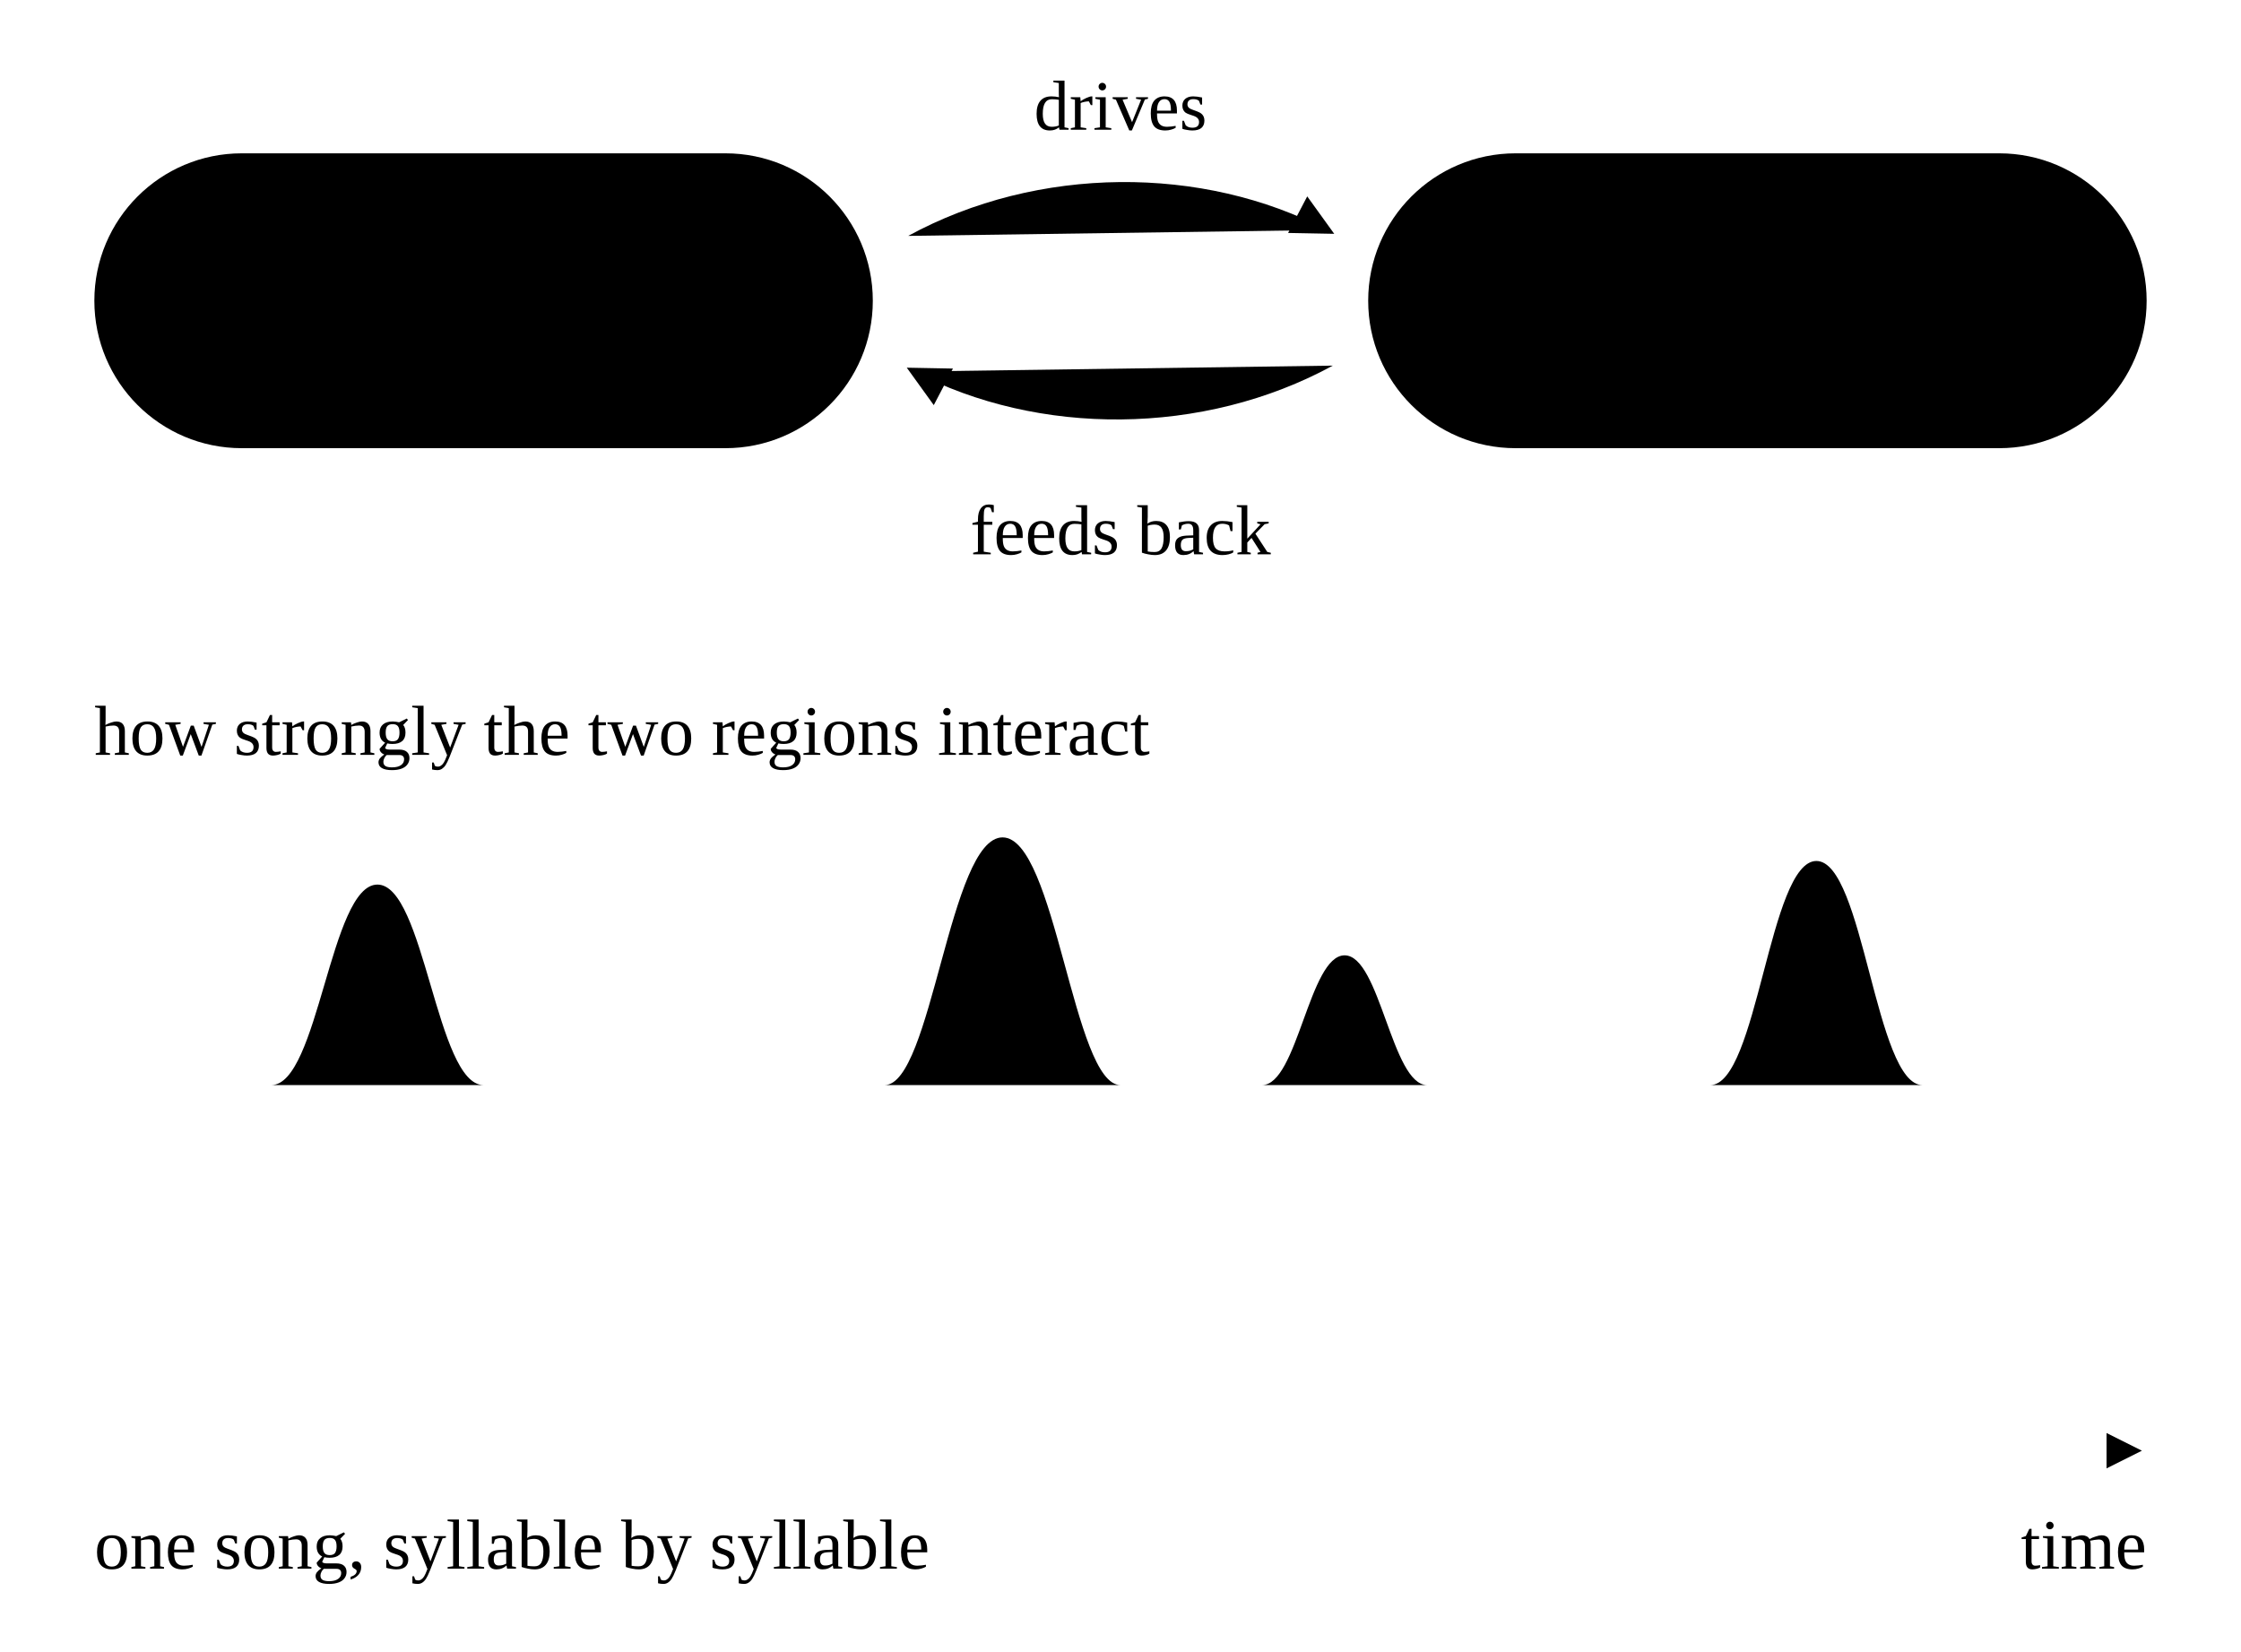
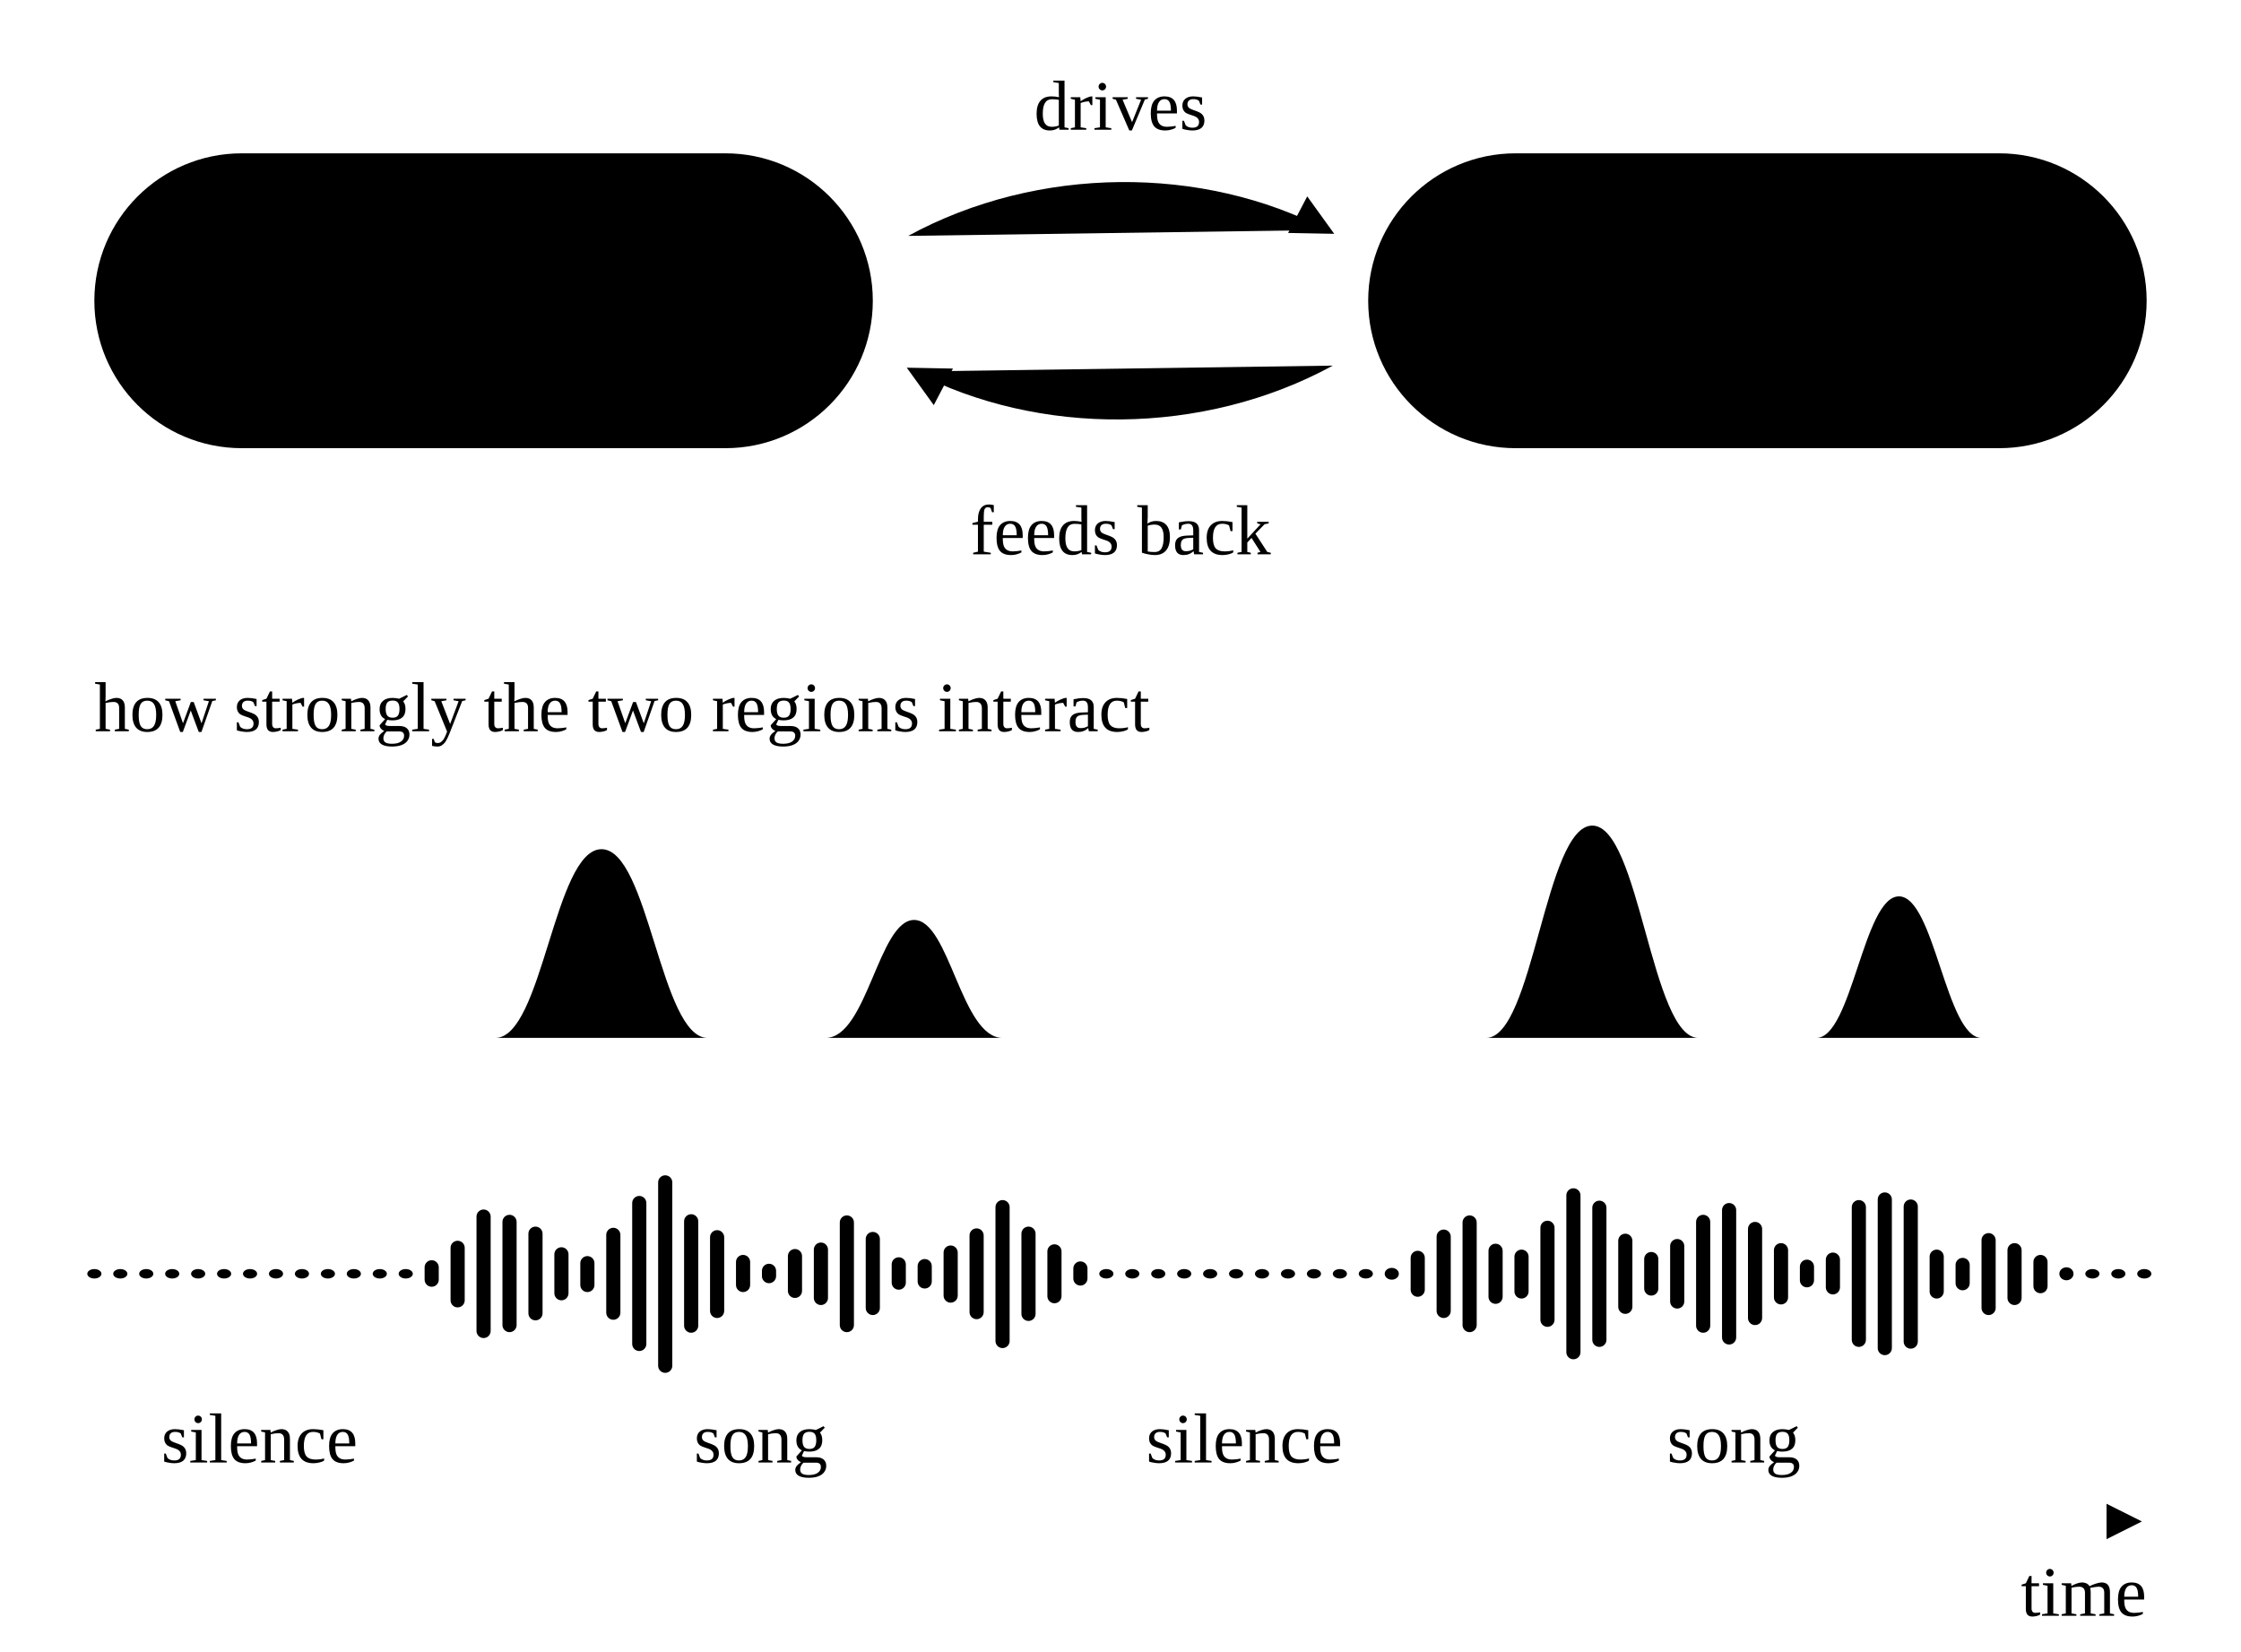
- <svg class="fig" viewBox="0 0 380 280" role="img" aria-label="Schematic. A premotor region and a motor region, each a population of neurons, with arrows in both directions between them. Below, a trace of how strongly the two regions interact rises and falls across the syllables of a song.">
+ <svg class="fig" viewBox="0 0 380 280" role="img" aria-label="Schematic. A premotor region and a motor region, each a population of neurons, with arrows in both directions between them. Below, a trace of how strongly the two regions interact, drawn above a sound waveform that alternates between silence and song.">
  <defs>
    <marker id="sg-b" viewBox="0 0 10 10" refX="8" refY="5" markerWidth="7" markerHeight="7" orient="auto">
      <path d="M0,0 L10,5 L0,10 z" class="f-b" />
    </marker>
    <marker id="sg-soft" viewBox="0 0 10 10" refX="8" refY="5" markerWidth="7" markerHeight="7" orient="auto">
      <path d="M0,0 L10,5 L0,10 z" class="f-soft" />
    </marker>
    <marker id="sg-time" viewBox="0 0 10 10" refX="8" refY="5" markerWidth="6" markerHeight="6" orient="auto">
      <path d="M0,0 L10,5 L0,10 z" class="f-axis" />
    </marker>
  </defs>
  <rect x="16" y="26" width="132" height="50" rx="25" class="fig-node s-b" />
  <text x="82" y="48" text-anchor="middle" class="fig-strong">premotor region</text>
  <text x="82" y="65" text-anchor="middle" class="fig-label">neural population</text>
  <rect x="232" y="26" width="132" height="50" rx="25" class="fig-node s-b" />
  <text x="298" y="48" text-anchor="middle" class="fig-strong">motor region</text>
  <text x="298" y="65" text-anchor="middle" class="fig-label">neural population</text>
  <path d="M154,40 C 176,28 204,28 225,39" class="fig-line s-soft" marker-end="url(#sg-soft)" />
  <text x="190" y="22" text-anchor="middle" class="fig-label">drives</text>
  <path d="M226,62 C 204,74 176,74 155,63" class="fig-line s-b" marker-end="url(#sg-b)" />
  <text x="190" y="94" text-anchor="middle" class="fig-word t-b">feeds back</text>
-   <text x="16" y="128" class="fig-label">how strongly the two regions interact</text>
-   <path d="M16,184 L46,184 C 54,184 56,150 64,150 C 72,150 74,184 82,184 L150,184 C 158,184 161,142 170,142 C 179,142 182,184 190,184 L214,184 C 220,184 222,162 228,162 C 234,162 236,184 242,184 L290,184 C 298,184 300,146 308,146 C 316,146 318,184 326,184 L364,184" class="fig-line s-b" />
-   <g class="fig-syl">
-     <path d="M16,206 L66,206 M16,214 L66,214 M16,222 L60,222" />
-     <path d="M78,204 L108,212 M78,212 L108,220 M78,220 L104,227" />
-     <path d="M122,206 L182,206 M122,214 L182,214 M122,222 L182,222 M122,230 L170,230" />
-     <path d="M196,224 L230,208 M196,231 L230,215" />
-     <path d="M246,206 L326,206 M246,214 L326,214 M246,222 L312,222" />
-     <path d="M340,210 L364,210 M340,218 L364,218" />
+   <text x="16" y="124" class="fig-label">how strongly the two regions interact</text>
+   <path d="M16,176 L84,176 C 92,176 94,144 102,144 C 110,144 112,176 120,176 L140,176 C 147,176 149,156 155,156 C 161,156 163,176 170,176 L252,176 C 260,176 262,140 270,140 C 278,140 280,176 288,176 L308,176 C 314,176 316,152 322,152 C 328,152 330,176 336,176 L364,176" class="fig-line s-b" />
+   <g class="fig-wave">
+     <rect x="14.8" y="215.2" width="2.4" height="1.6" rx="1.2" />
+     <rect x="19.2" y="215.2" width="2.4" height="1.6" rx="1.2" />
+     <rect x="23.6" y="215.2" width="2.4" height="1.6" rx="1.2" />
+     <rect x="28.0" y="215.2" width="2.4" height="1.6" rx="1.2" />
+     <rect x="32.4" y="215.2" width="2.4" height="1.6" rx="1.2" />
+     <rect x="36.8" y="215.2" width="2.4" height="1.6" rx="1.2" />
+     <rect x="41.2" y="215.2" width="2.4" height="1.6" rx="1.2" />
+     <rect x="45.6" y="215.2" width="2.4" height="1.6" rx="1.2" />
+     <rect x="50.0" y="215.2" width="2.4" height="1.6" rx="1.2" />
+     <rect x="54.4" y="215.2" width="2.4" height="1.6" rx="1.2" />
+     <rect x="58.8" y="215.2" width="2.4" height="1.6" rx="1.2" />
+     <rect x="63.2" y="215.2" width="2.4" height="1.6" rx="1.2" />
+     <rect x="67.6" y="215.2" width="2.4" height="1.6" rx="1.2" />
+     <rect x="72.0" y="213.7" width="2.4" height="4.5" rx="1.2" />
+     <rect x="76.4" y="210.4" width="2.4" height="11.3" rx="1.2" />
+     <rect x="80.8" y="205.1" width="2.4" height="21.8" rx="1.2" />
+     <rect x="85.2" y="206.0" width="2.4" height="19.9" rx="1.2" />
+     <rect x="89.6" y="208.0" width="2.4" height="15.9" rx="1.2" />
+     <rect x="94.0" y="211.5" width="2.4" height="9.0" rx="1.2" />
+     <rect x="98.4" y="213.0" width="2.4" height="6.1" rx="1.2" />
+     <rect x="102.8" y="208.2" width="2.4" height="15.6" rx="1.2" />
+     <rect x="107.2" y="202.8" width="2.4" height="26.3" rx="1.2" />
+     <rect x="111.6" y="199.3" width="2.4" height="33.5" rx="1.2" />
+     <rect x="116.0" y="205.9" width="2.4" height="20.1" rx="1.2" />
+     <rect x="120.4" y="208.6" width="2.4" height="14.9" rx="1.2" />
+     <rect x="124.8" y="212.8" width="2.4" height="6.3" rx="1.2" />
+     <rect x="129.2" y="214.3" width="2.4" height="3.3" rx="1.2" />
+     <rect x="133.6" y="211.8" width="2.4" height="8.3" rx="1.2" />
+     <rect x="138.0" y="210.7" width="2.4" height="10.6" rx="1.2" />
+     <rect x="142.4" y="206.1" width="2.4" height="19.8" rx="1.2" />
+     <rect x="146.8" y="208.9" width="2.4" height="14.1" rx="1.2" />
+     <rect x="151.2" y="213.2" width="2.4" height="5.5" rx="1.2" />
+     <rect x="155.6" y="213.5" width="2.4" height="5.0" rx="1.2" />
+     <rect x="160.0" y="211.2" width="2.4" height="9.7" rx="1.2" />
+     <rect x="164.4" y="208.3" width="2.4" height="15.4" rx="1.2" />
+     <rect x="168.8" y="203.5" width="2.4" height="25.1" rx="1.2" />
+     <rect x="173.2" y="208.0" width="2.4" height="16.0" rx="1.2" />
+     <rect x="177.6" y="211.0" width="2.4" height="10.0" rx="1.2" />
+     <rect x="182.0" y="213.9" width="2.4" height="4.1" rx="1.2" />
+     <rect x="186.4" y="215.2" width="2.4" height="1.6" rx="1.2" />
+     <rect x="190.8" y="215.2" width="2.4" height="1.6" rx="1.2" />
+     <rect x="195.2" y="215.2" width="2.4" height="1.6" rx="1.2" />
+     <rect x="199.6" y="215.2" width="2.4" height="1.6" rx="1.2" />
+     <rect x="204.0" y="215.2" width="2.4" height="1.6" rx="1.2" />
+     <rect x="208.4" y="215.2" width="2.4" height="1.6" rx="1.2" />
+     <rect x="212.8" y="215.2" width="2.4" height="1.6" rx="1.2" />
+     <rect x="217.2" y="215.2" width="2.4" height="1.6" rx="1.2" />
+     <rect x="221.6" y="215.2" width="2.4" height="1.6" rx="1.2" />
+     <rect x="226.0" y="215.2" width="2.4" height="1.6" rx="1.2" />
+     <rect x="230.4" y="215.2" width="2.4" height="1.6" rx="1.2" />
+     <rect x="234.8" y="215.0" width="2.4" height="2.0" rx="1.2" />
+     <rect x="239.2" y="212.1" width="2.4" height="7.8" rx="1.2" />
+     <rect x="243.6" y="208.5" width="2.4" height="15.0" rx="1.2" />
+     <rect x="248.0" y="206.1" width="2.4" height="19.8" rx="1.2" />
+     <rect x="252.4" y="210.9" width="2.4" height="10.2" rx="1.2" />
+     <rect x="256.8" y="211.9" width="2.4" height="8.3" rx="1.2" />
+     <rect x="261.2" y="207.0" width="2.4" height="18.0" rx="1.2" />
+     <rect x="265.6" y="201.5" width="2.4" height="29.0" rx="1.2" />
+     <rect x="270.0" y="203.6" width="2.4" height="24.8" rx="1.2" />
+     <rect x="274.4" y="209.2" width="2.4" height="13.6" rx="1.2" />
+     <rect x="278.8" y="212.3" width="2.4" height="7.4" rx="1.2" />
+     <rect x="283.2" y="210.1" width="2.4" height="11.8" rx="1.2" />
+     <rect x="287.6" y="206.0" width="2.4" height="20.0" rx="1.2" />
+     <rect x="292.0" y="204.0" width="2.4" height="24.0" rx="1.2" />
+     <rect x="296.4" y="207.2" width="2.4" height="17.5" rx="1.2" />
+     <rect x="300.8" y="210.8" width="2.4" height="10.4" rx="1.2" />
+     <rect x="305.2" y="213.6" width="2.4" height="4.7" rx="1.2" />
+     <rect x="309.6" y="212.4" width="2.4" height="7.1" rx="1.2" />
+     <rect x="314.0" y="203.5" width="2.4" height="24.9" rx="1.2" />
+     <rect x="318.4" y="202.2" width="2.4" height="27.6" rx="1.2" />
+     <rect x="322.8" y="203.4" width="2.4" height="25.3" rx="1.2" />
+     <rect x="327.2" y="211.9" width="2.4" height="8.3" rx="1.2" />
+     <rect x="331.6" y="213.3" width="2.4" height="5.5" rx="1.2" />
+     <rect x="336.0" y="209.1" width="2.4" height="13.9" rx="1.2" />
+     <rect x="340.4" y="210.8" width="2.4" height="10.5" rx="1.2" />
+     <rect x="344.8" y="212.8" width="2.4" height="6.5" rx="1.2" />
+     <rect x="349.2" y="214.9" width="2.4" height="2.2" rx="1.2" />
+     <rect x="353.6" y="215.2" width="2.4" height="1.6" rx="1.2" />
+     <rect x="358.0" y="215.2" width="2.4" height="1.6" rx="1.2" />
+     <rect x="362.4" y="215.2" width="2.4" height="1.6" rx="1.2" />
  </g>
-   <line x1="16" y1="246" x2="362" y2="246" class="fig-axis" marker-end="url(#sg-time)" />
-   <text x="16" y="266" class="fig-label">one song, syllable by syllable</text>
-   <text x="364" y="266" text-anchor="end" class="fig-label">time</text>
+   <text x="44" y="248" text-anchor="middle" class="fig-label">silence</text>
+   <text x="129" y="248" text-anchor="middle" class="fig-label">song</text>
+   <text x="211" y="248" text-anchor="middle" class="fig-label">silence</text>
+   <text x="294" y="248" text-anchor="middle" class="fig-label">song</text>
+   <line x1="16" y1="258" x2="362" y2="258" class="fig-axis" marker-end="url(#sg-time)" />
+   <text x="364" y="274" text-anchor="end" class="fig-label">time</text>
</svg>
